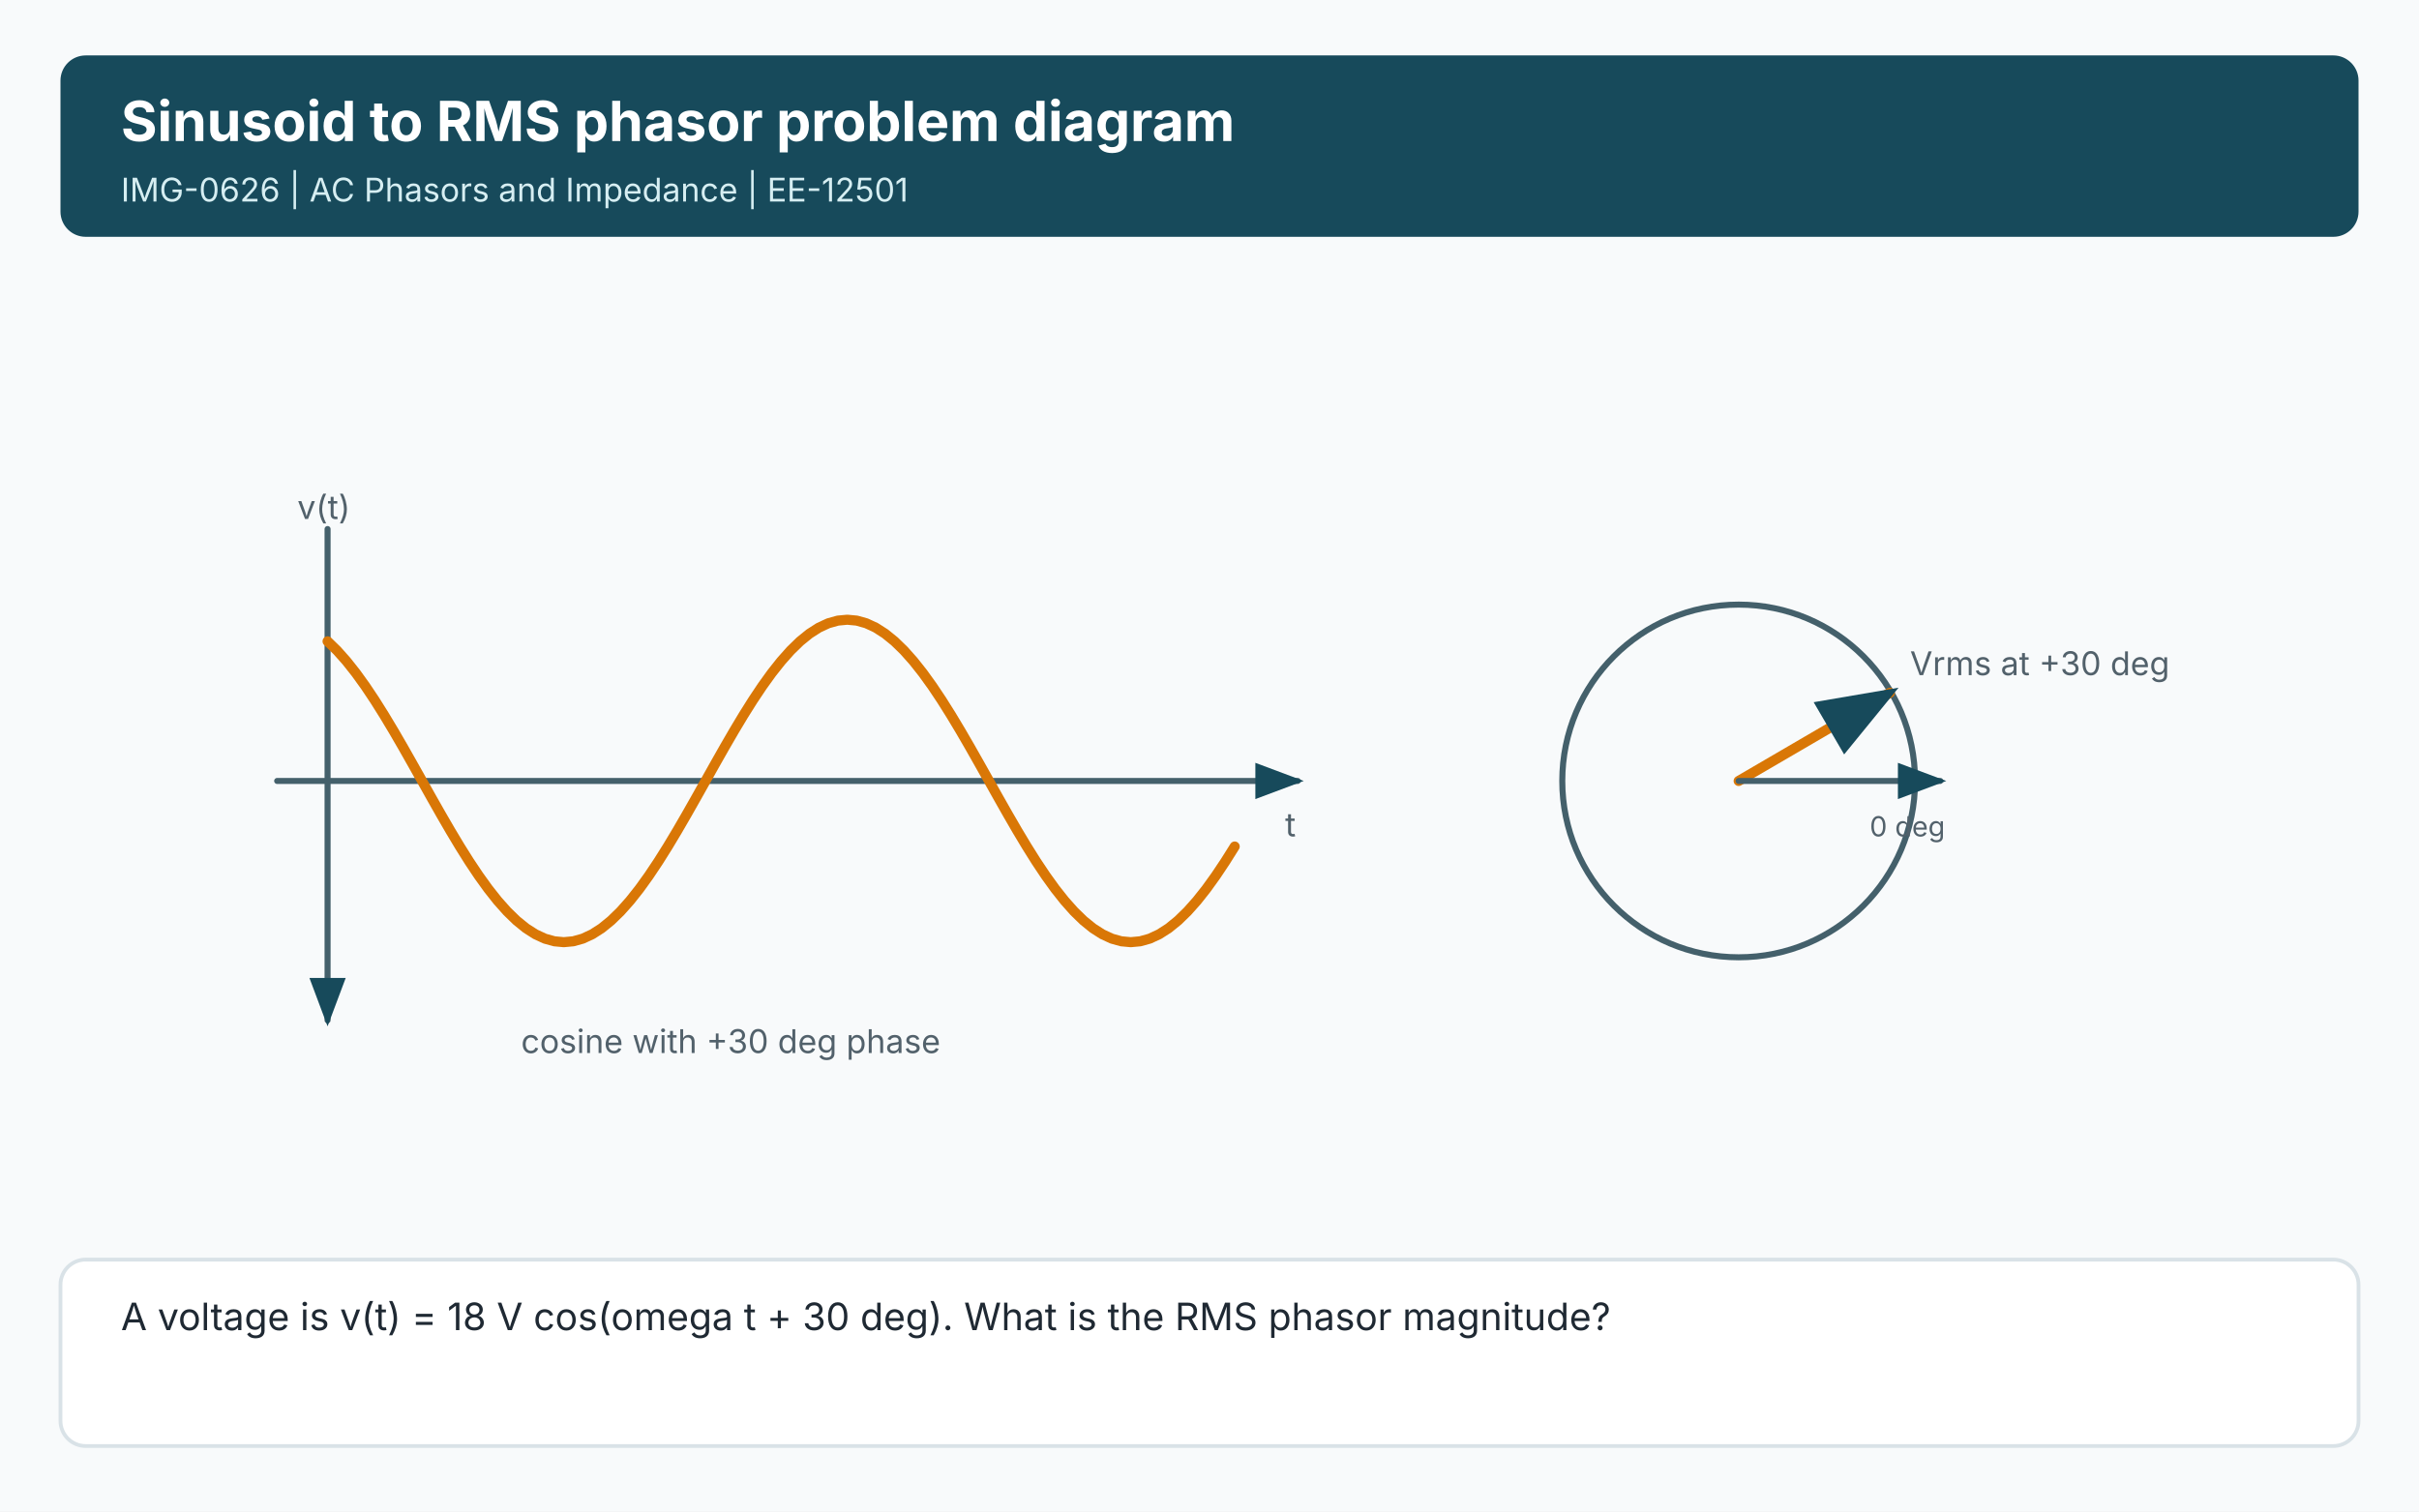
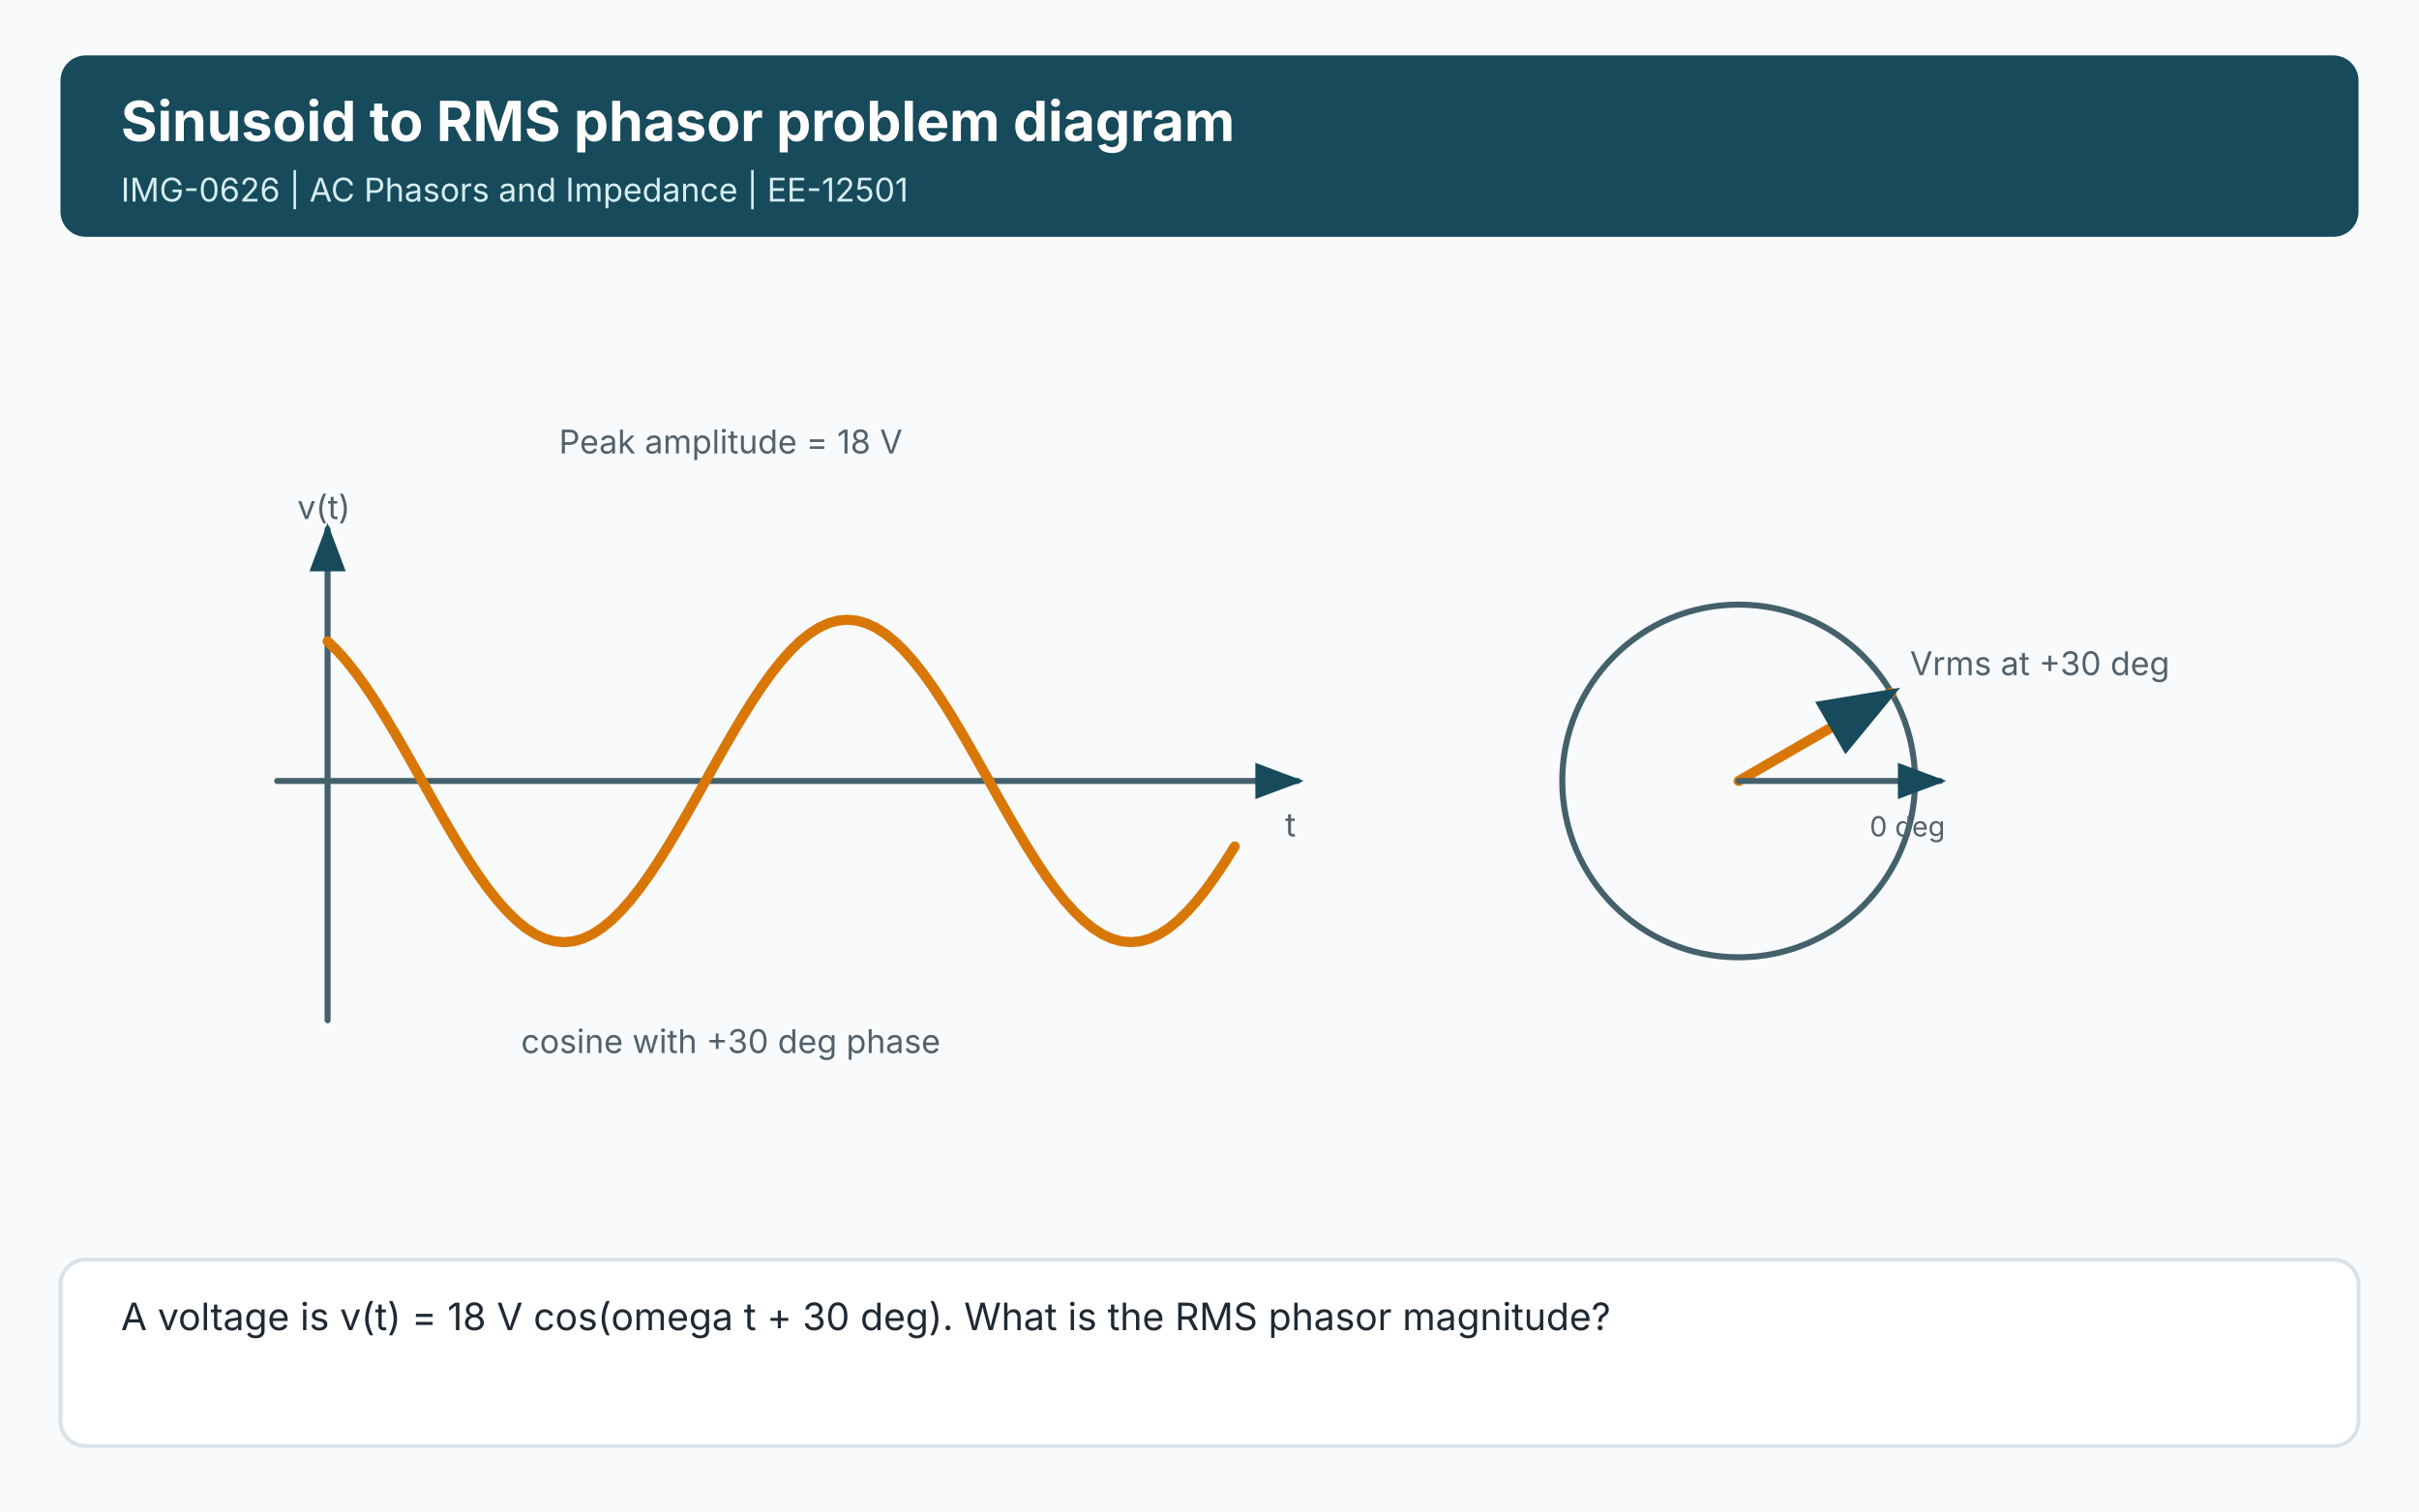
<svg xmlns="http://www.w3.org/2000/svg" width="960" height="600" viewBox="0 0 960 600" role="img" aria-labelledby="title desc">
  <defs>
    <marker id="arrow" markerWidth="10" markerHeight="10" refX="7" refY="3" orient="auto" markerUnits="strokeWidth">
      <path d="M0,0 L0,6 L8,3 z" fill="#174A5B" />
    </marker>
    <style>
.wire{stroke:#174A5B;stroke-width:4;fill:none;stroke-linecap:round;stroke-linejoin:round}
.thin{stroke:#44606B;stroke-width:2.4;fill:none;stroke-linecap:round;stroke-linejoin:round}
.accent{stroke:#D97706;stroke-width:4;fill:none;stroke-linecap:round;stroke-linejoin:round}
.accentFill{fill:#FDECC8;stroke:#D97706;stroke-width:3}
.box{fill:#EAF4F4;stroke:#246B7A;stroke-width:3}
.panel{fill:#FFFFFF;stroke:#D9E2E7;stroke-width:1.5}
.soft{fill:#F1F7F8;stroke:#7AA8B2;stroke-width:2}
.label{font-family:Inter,Arial,sans-serif;font-size:16px;fill:#1F2933}
.small{font-family:Inter,Arial,sans-serif;font-size:13px;fill:#52616B}
.tiny{font-family:Inter,Arial,sans-serif;font-size:11px;fill:#52616B}
.math{font-family:Inter,Arial,sans-serif;font-size:15px;fill:#1F2933}
</style>
  </defs>
  <rect x="0" y="0" width="960" height="600" fill="#F8FAFB" />
  <rect x="24" y="22" width="912" height="72" rx="10" fill="#174A5B" />
  <text x="48" y="56" font-family="Inter,Arial,sans-serif" font-size="22" font-weight="700" fill="#FFFFFF">Sinusoid to RMS phasor problem diagram</text>
  <text x="48" y="80" font-family="Inter,Arial,sans-serif" font-size="13" fill="#D6EEF2">IMG-0626 | AC Phasors and Impedance | EE-12501</text>
  <line class="thin" x1="110" y1="310" x2="515" y2="310" marker-end="url(#arrow)" />
-   <line class="thin" x1="130" y1="210" x2="130" y2="405" marker-end="url(#arrow)" />
+   <line class="thin" x1="130" y1="405" x2="130" y2="210" marker-end="url(#arrow)" />
  <polyline class="accent" points="130,254.574 133.75,258.223 137.5,262.439 141.25,267.176 145,272.382 148.75,278 152.5,283.969 156.25,290.223 160,296.694 163.75,303.31 167.5,310 171.25,316.69 175,323.306 178.75,329.777 182.5,336.031 186.25,342 190,347.618 193.75,352.824 197.5,357.561 201.25,361.777 205,365.426 208.75,368.467 212.5,370.868 216.25,372.601 220,373.649 223.75,374 227.5,373.649 231.25,372.601 235,370.868 238.75,368.467 242.5,365.426 246.25,361.777 250,357.561 253.75,352.824 257.5,347.618 261.25,342 265,336.031 268.75,329.777 272.5,323.306 276.25,316.69 280,310 283.75,303.31 287.5,296.694 291.25,290.223 295,283.969 298.75,278 302.5,272.382 306.25,267.176 310,262.439 313.75,258.223 317.5,254.574 321.25,251.533 325,249.132 328.75,247.399 332.5,246.351 336.25,246 340,246.351 343.75,247.399 347.5,249.132 351.25,251.533 355,254.574 358.75,258.223 362.5,262.439 366.25,267.176 370,272.382 373.75,278 377.5,283.969 381.25,290.223 385,296.694 388.75,303.31 392.5,310 396.25,316.69 400,323.306 403.75,329.777 407.5,336.031 411.25,342 415,347.618 418.75,352.824 422.5,357.561 426.25,361.777 430,365.426 433.75,368.467 437.5,370.868 441.25,372.601 445,373.649 448.75,374 452.5,373.649 456.25,372.601 460,370.868 463.75,368.467 467.5,365.426 471.25,361.777 475,357.561 478.75,352.824 482.5,347.618 486.25,342 490,336.031" fill="none" />
  <text class="small" x="118" y="206" text-anchor="start">v(t)</text>
  <text class="small" x="510" y="332" text-anchor="start">t</text>
  <text class="small" x="290" y="418" text-anchor="middle">cosine with +30 deg phase</text>
  <circle class="thin" cx="690" cy="310" r="70" fill="none" />
-   <line class="accent" x1="690" y1="310" x2="750" y2="275" marker-end="url(#arrow)" />
+   <line class="accent" x1="690" y1="310" x2="750.622" y2="275" marker-end="url(#arrow)" />
  <line class="thin" x1="690" y1="310" x2="770" y2="310" marker-end="url(#arrow)" />
  <text class="small" x="758" y="268" text-anchor="start">Vrms at +30 deg</text>
  <text class="tiny" x="742" y="332" text-anchor="start">0 deg</text>
+   <text class="small" x="290" y="180" text-anchor="middle">Peak amplitude = 18 V</text>
  <rect class="panel" x="24" y="500" width="912" height="74" rx="10" />
  <text x="48" y="528" font-family="Inter,Arial,sans-serif" font-size="15" fill="#1F2933">A voltage is v(t) = 18 V cos(omega t + 30 deg). What is the RMS phasor magnitude?</text>
</svg>
